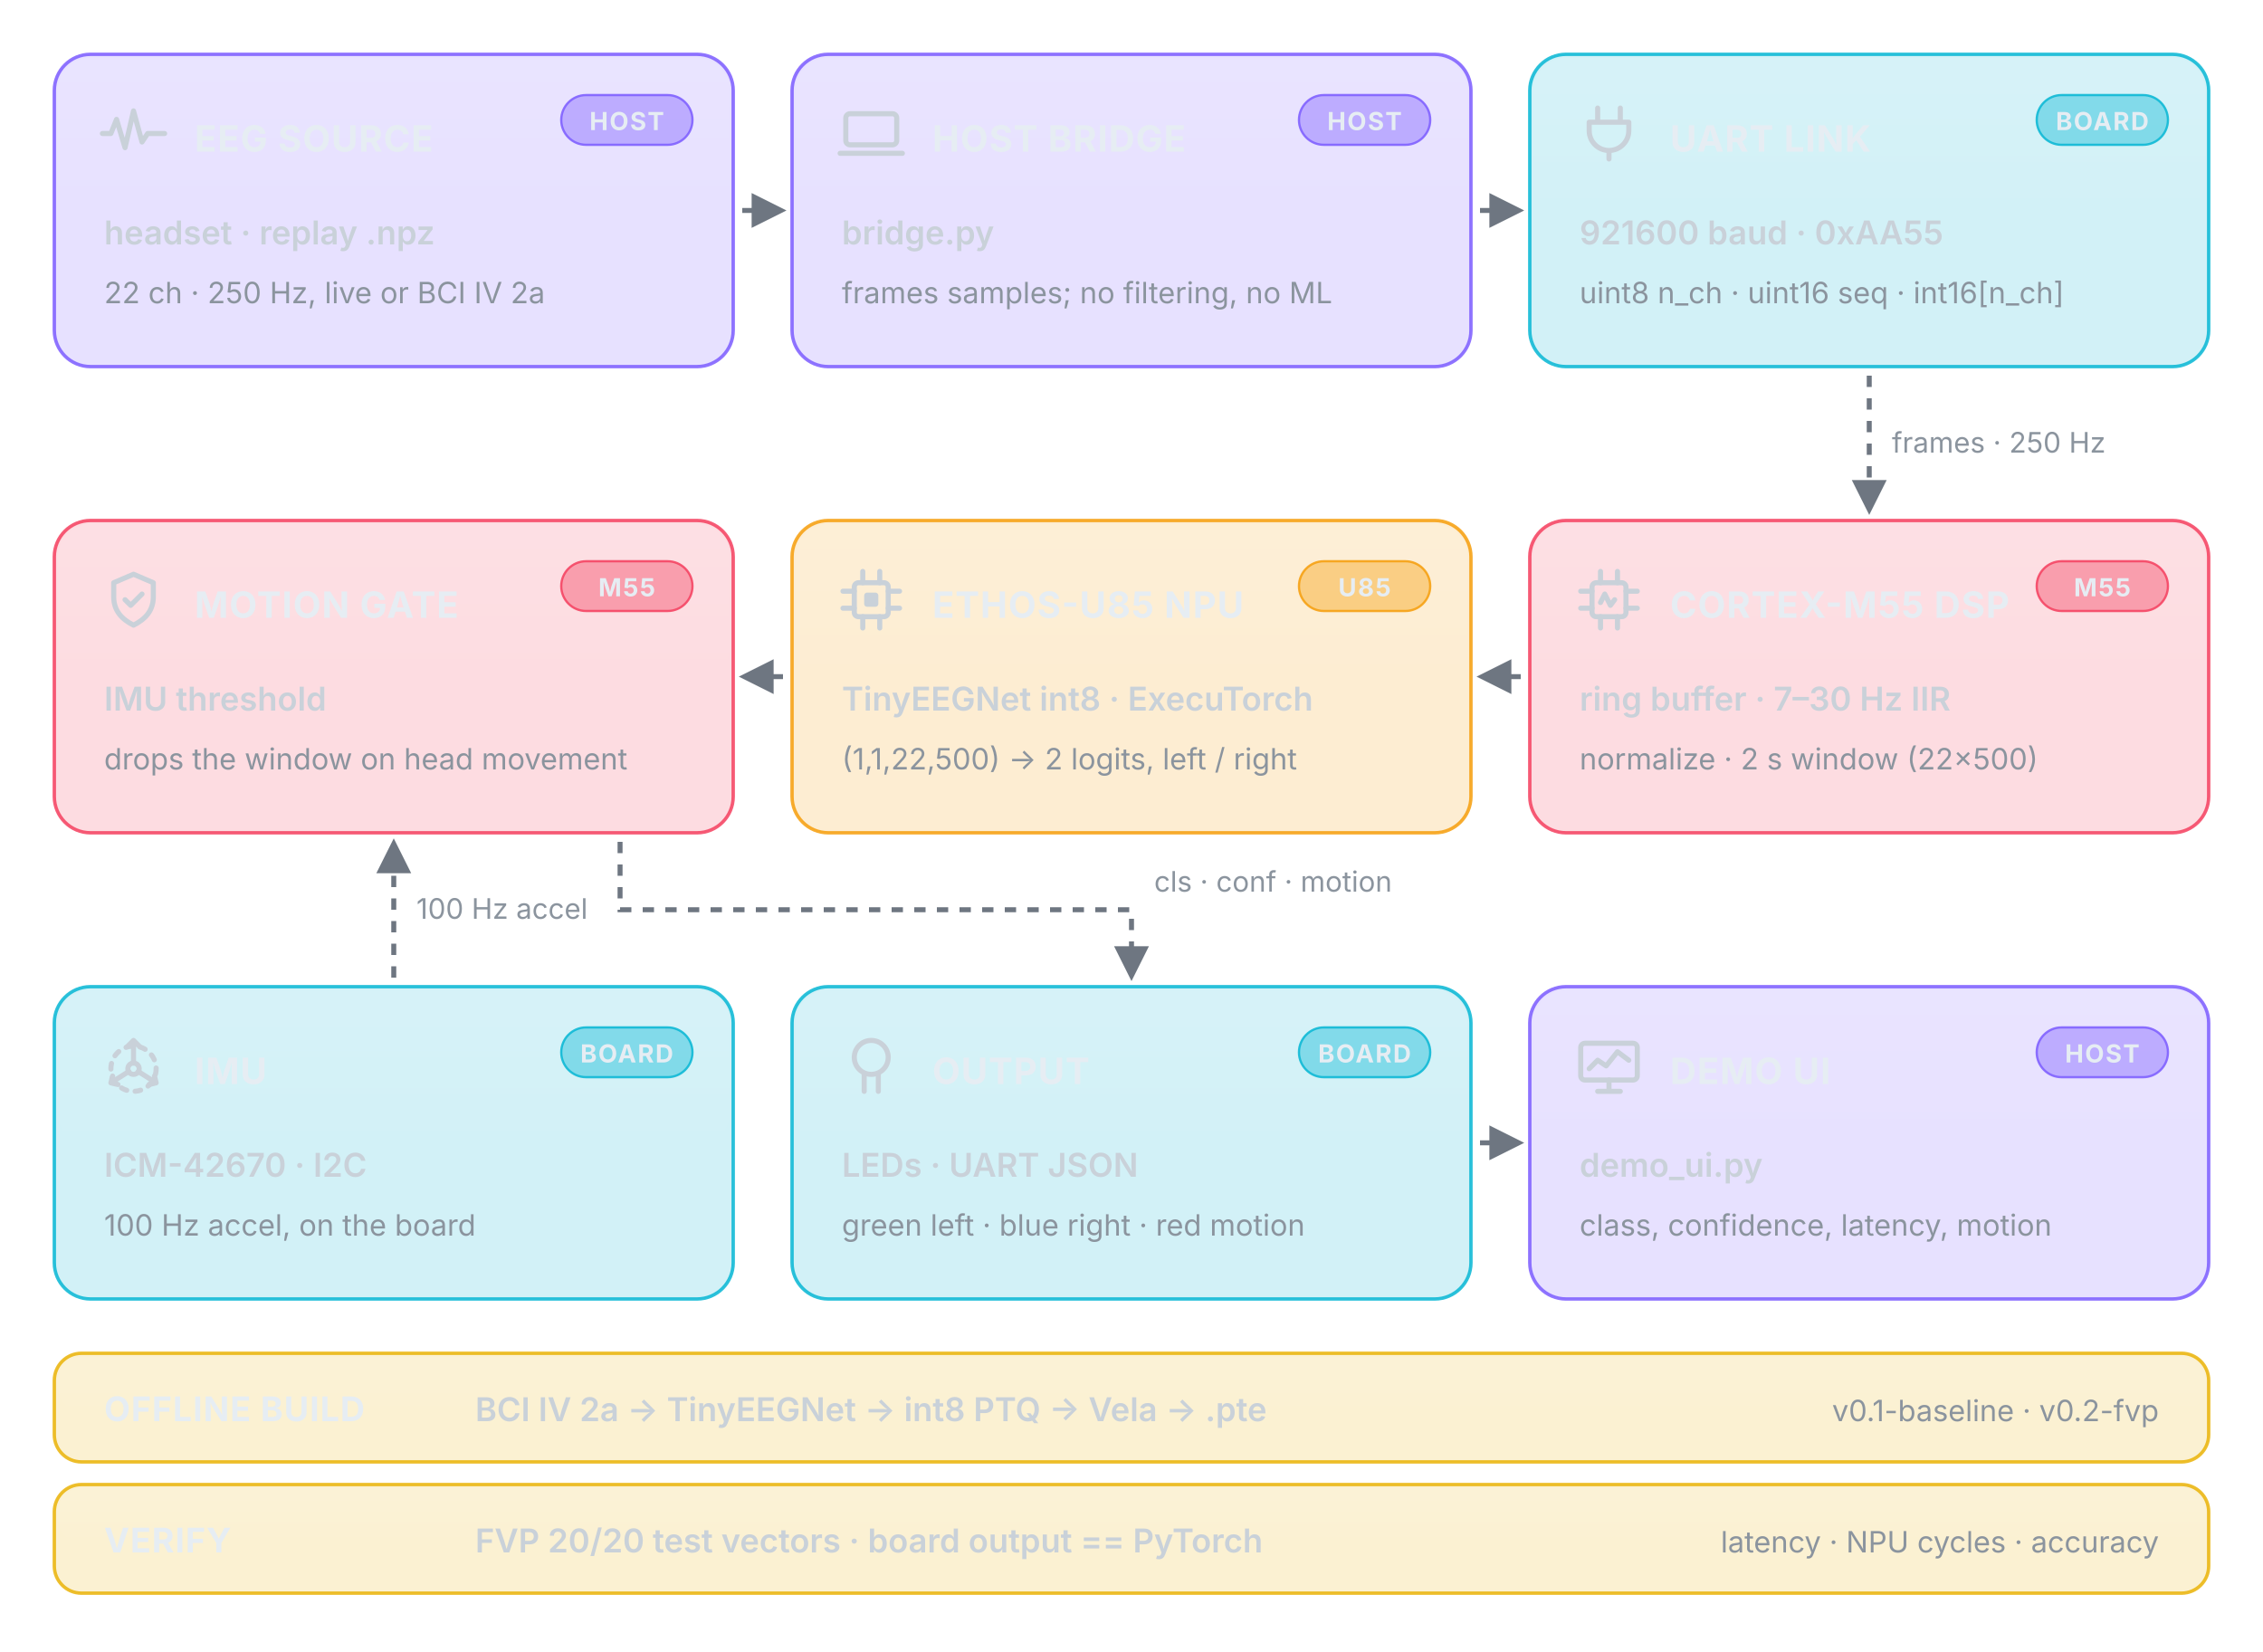
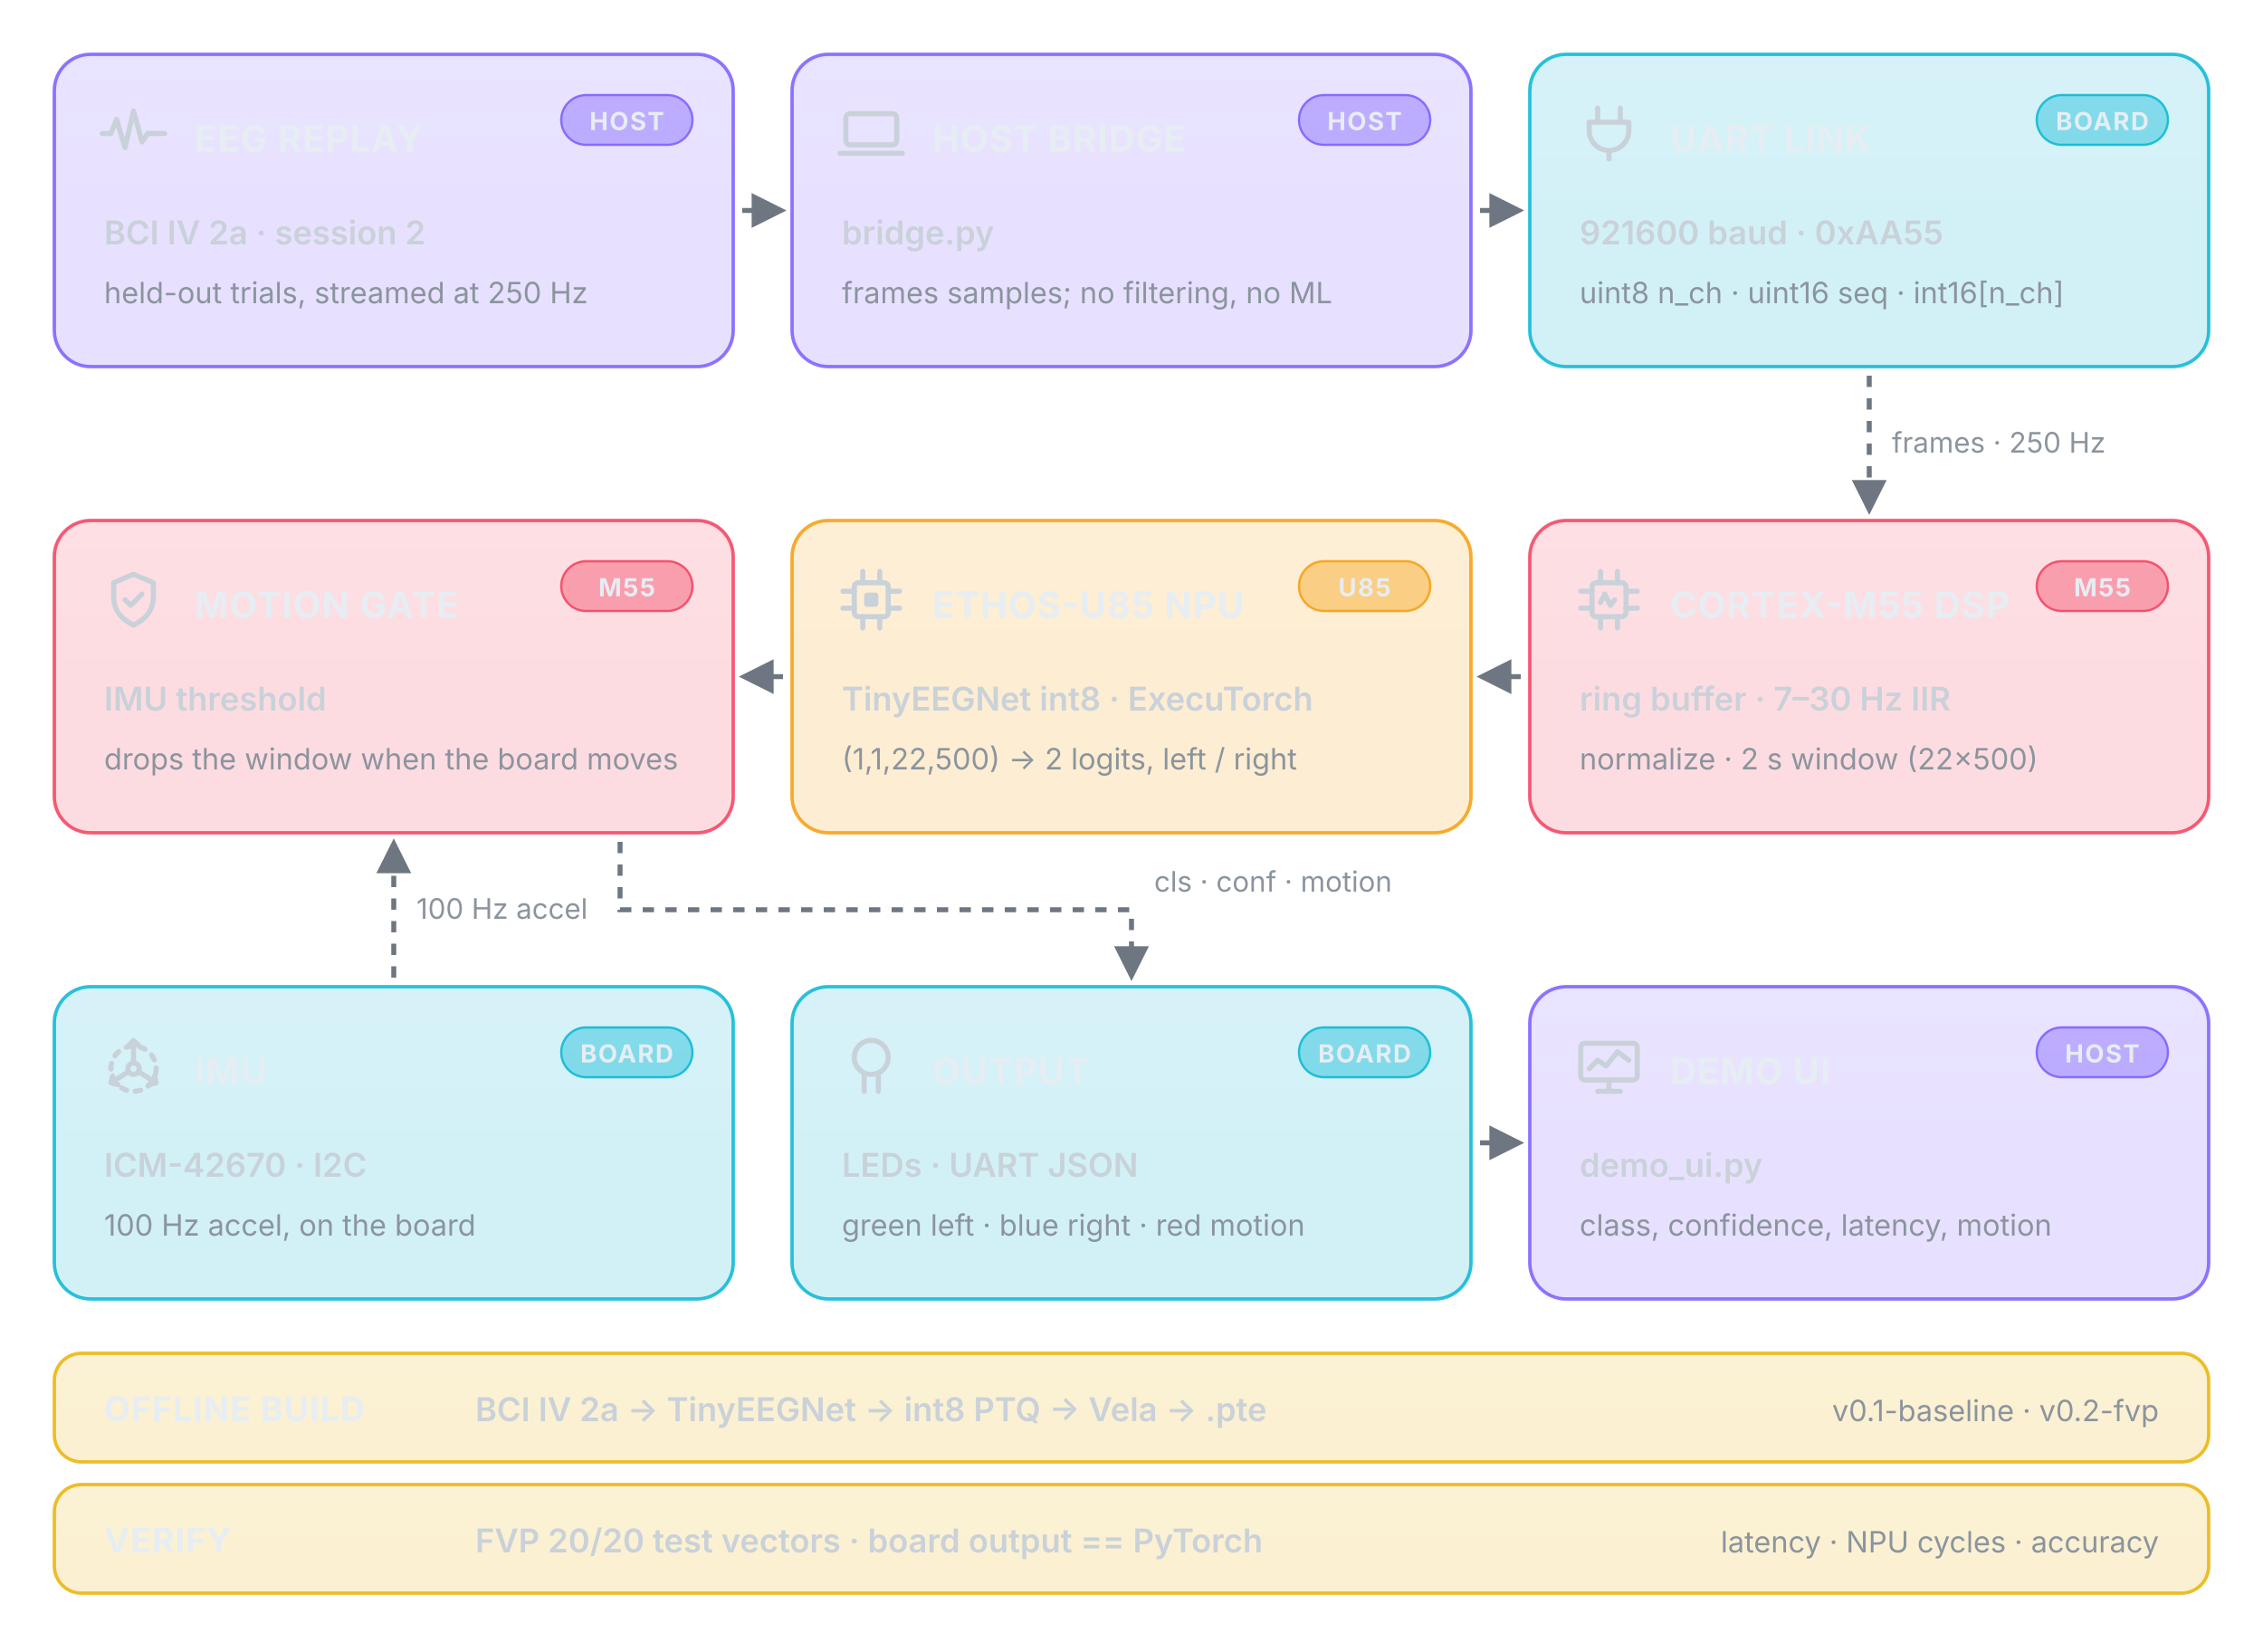
<svg xmlns="http://www.w3.org/2000/svg" viewBox="0 0 1000 730" width="1000" height="730" font-family="Inter, -apple-system, 'Segoe UI', Helvetica, Arial, sans-serif">
  <defs>
    <marker id="ah" viewBox="0 0 10 10" refX="9" refY="5" markerWidth="7" markerHeight="7" orient="auto-start-reverse">
      <path d="M0,0 L10,5 L0,10 z" fill="#6e7681" />
    </marker>
    <linearGradient id="sheen" x1="0" y1="0" x2="0" y2="1">
      <stop offset="0" stop-color="#ffffff" stop-opacity="0.1" />
      <stop offset="1" stop-color="#ffffff" stop-opacity="0" />
    </linearGradient>
  </defs>
  <rect x="24" y="24" width="300" height="138" rx="16" fill="rgba(124,92,255,0.18)" stroke="rgba(124,92,255,0.85)" stroke-width="1.5" />
  <rect x="25.5" y="25.5" width="297" height="69.0" rx="14.5" fill="url(#sheen)" />
  <g transform="translate(44,44) scale(1.25)" fill="none" stroke="#c9d1d9" stroke-width="1.8" stroke-linecap="round" stroke-linejoin="round">
    <path d="M1 12h3l2-5 3 10 3-13 3 11 2-3h6" stroke-dasharray="56 56">
      <animate attributeName="stroke-dashoffset" values="0;-112" dur="2.4s" repeatCount="indefinite" />
    </path>
  </g>
-   <text x="86" y="67" font-size="16" font-weight="700" letter-spacing="0.4" fill="#e6edf3">EEG SOURCE</text>
+   <text x="86" y="67" font-size="16" font-weight="700" letter-spacing="0.4" fill="#e6edf3">EEG REPLAY</text>
  <rect x="248" y="42" width="58" height="22" rx="11" fill="rgba(124,92,255,0.4)" stroke="rgba(124,92,255,0.85)" stroke-width="1" />
  <text x="277" y="57.5" font-size="11" font-weight="700" letter-spacing="0.6" text-anchor="middle" fill="#e6edf3">HOST</text>
-   <text x="46" y="108" font-size="14.5" font-weight="600" fill="#c9d1d9">headset · replay .npz</text>
-   <text x="46" y="134" font-size="13" fill="#8b949e">22 ch · 250 Hz, live or BCI IV 2a</text>
+   <text x="46" y="108" font-size="14.5" font-weight="600" fill="#c9d1d9">BCI IV 2a · session 2</text>
+   <text x="46" y="134" font-size="13" fill="#8b949e">held-out trials, streamed at 250 Hz</text>
  <rect x="350" y="24" width="300" height="138" rx="16" fill="rgba(124,92,255,0.18)" stroke="rgba(124,92,255,0.85)" stroke-width="1.5" />
  <rect x="351.5" y="25.5" width="297" height="69.0" rx="14.5" fill="url(#sheen)" />
  <g transform="translate(370,44) scale(1.25)" fill="none" stroke="#c9d1d9" stroke-width="1.8" stroke-linecap="round" stroke-linejoin="round">
    <rect x="3" y="5" width="18" height="11" rx="1.5" />
    <path d="M1 19h22" />
  </g>
  <text x="412" y="67" font-size="16" font-weight="700" letter-spacing="0.4" fill="#e6edf3">HOST BRIDGE</text>
  <rect x="574" y="42" width="58" height="22" rx="11" fill="rgba(124,92,255,0.4)" stroke="rgba(124,92,255,0.85)" stroke-width="1" />
  <text x="603" y="57.5" font-size="11" font-weight="700" letter-spacing="0.6" text-anchor="middle" fill="#e6edf3">HOST</text>
  <text x="372" y="108" font-size="14.5" font-weight="600" fill="#c9d1d9">bridge.py</text>
  <text x="372" y="134" font-size="13" fill="#8b949e">frames samples; no filtering, no ML</text>
  <rect x="676" y="24" width="300" height="138" rx="16" fill="rgba(6,182,212,0.18)" stroke="rgba(6,182,212,0.85)" stroke-width="1.5" />
  <rect x="677.5" y="25.5" width="297" height="69.0" rx="14.5" fill="url(#sheen)" />
  <g transform="translate(696,44) scale(1.25)" fill="none" stroke="#c9d1d9" stroke-width="1.8" stroke-linecap="round" stroke-linejoin="round">
    <path d="M8 3v5M16 3v5M5 8h14v3a7 7 0 0 1-14 0zM12 18v3" />
  </g>
  <text x="738" y="67" font-size="16" font-weight="700" letter-spacing="0.4" fill="#e6edf3">UART LINK</text>
  <rect x="900" y="42" width="58" height="22" rx="11" fill="rgba(6,182,212,0.4)" stroke="rgba(6,182,212,0.85)" stroke-width="1" />
  <text x="929" y="57.5" font-size="11" font-weight="700" letter-spacing="0.6" text-anchor="middle" fill="#e6edf3">BOARD</text>
  <text x="698" y="108" font-size="14.5" font-weight="600" fill="#c9d1d9">921600 baud · 0xAA55</text>
  <text x="698" y="134" font-size="13" fill="#8b949e">uint8 n_ch · uint16 seq · int16[n_ch]</text>
  <rect x="676" y="230" width="300" height="138" rx="16" fill="rgba(244,63,94,0.18)" stroke="rgba(244,63,94,0.85)" stroke-width="1.5" />
  <rect x="677.5" y="231.5" width="297" height="69.0" rx="14.5" fill="url(#sheen)" />
  <g transform="translate(696,250) scale(1.25)" fill="none" stroke="#c9d1d9" stroke-width="1.8" stroke-linecap="round" stroke-linejoin="round">
    <rect x="6" y="6" width="12" height="12" rx="1.5" />
    <path d="M9 2v4M15 2v4M9 18v4M15 18v4M2 9h4M2 15h4M18 9h4M18 15h4" />
    <path d="M9 13l1.5-3 2 4 1.5-2" />
  </g>
  <text x="738" y="273" font-size="16" font-weight="700" letter-spacing="0.4" fill="#e6edf3">CORTEX-M55 DSP</text>
  <rect x="900" y="248" width="58" height="22" rx="11" fill="rgba(244,63,94,0.4)" stroke="rgba(244,63,94,0.85)" stroke-width="1" />
  <text x="929" y="263.5" font-size="11" font-weight="700" letter-spacing="0.6" text-anchor="middle" fill="#e6edf3">M55</text>
  <text x="698" y="314" font-size="14.5" font-weight="600" fill="#c9d1d9">ring buffer · 7–30 Hz IIR</text>
  <text x="698" y="340" font-size="13" fill="#8b949e">normalize · 2 s window (22×500)</text>
  <rect x="350" y="230" width="300" height="138" rx="16" fill="rgba(245,158,11,0.18)" stroke="rgba(245,158,11,0.85)" stroke-width="1.5" />
  <rect x="351.5" y="231.5" width="297" height="69.0" rx="14.5" fill="url(#sheen)" />
  <g transform="translate(370,250) scale(1.25)" fill="none" stroke="#c9d1d9" stroke-width="1.8" stroke-linecap="round" stroke-linejoin="round">
    <rect x="6" y="6" width="12" height="12" rx="1.5" />
    <path d="M9 2v4M15 2v4M9 18v4M15 18v4M2 9h4M2 15h4M18 9h4M18 15h4" />
    <rect x="9.5" y="9.5" width="5" height="5" rx="1" fill="#c9d1d9" stroke="none">
      <animate attributeName="opacity" values="1;0.25;1" dur="0.8s" repeatCount="indefinite" />
    </rect>
  </g>
  <text x="412" y="273" font-size="16" font-weight="700" letter-spacing="0.4" fill="#e6edf3">ETHOS-U85 NPU</text>
  <rect x="574" y="248" width="58" height="22" rx="11" fill="rgba(245,158,11,0.4)" stroke="rgba(245,158,11,0.85)" stroke-width="1" />
  <text x="603" y="263.5" font-size="11" font-weight="700" letter-spacing="0.6" text-anchor="middle" fill="#e6edf3">U85</text>
  <text x="372" y="314" font-size="14.5" font-weight="600" fill="#c9d1d9">TinyEEGNet int8 · ExecuTorch</text>
  <text x="372" y="340" font-size="13" fill="#8b949e">(1,1,22,500) → 2 logits, left / right</text>
  <rect x="24" y="230" width="300" height="138" rx="16" fill="rgba(244,63,94,0.18)" stroke="rgba(244,63,94,0.85)" stroke-width="1.5" />
  <rect x="25.5" y="231.5" width="297" height="69.0" rx="14.5" fill="url(#sheen)" />
  <g transform="translate(44,250) scale(1.25)" fill="none" stroke="#c9d1d9" stroke-width="1.8" stroke-linecap="round" stroke-linejoin="round">
    <path d="M12 3l7 3v5c0 5-3 8-7 10-4-2-7-5-7-10V6z" />
    <path d="M9 12l2 2 4-4">
      <animate attributeName="opacity" values="1;1;0;1" keyTimes="0;0.6;0.8;1" dur="3s" repeatCount="indefinite" />
    </path>
  </g>
  <text x="86" y="273" font-size="16" font-weight="700" letter-spacing="0.4" fill="#e6edf3">MOTION GATE</text>
  <rect x="248" y="248" width="58" height="22" rx="11" fill="rgba(244,63,94,0.4)" stroke="rgba(244,63,94,0.85)" stroke-width="1" />
  <text x="277" y="263.5" font-size="11" font-weight="700" letter-spacing="0.6" text-anchor="middle" fill="#e6edf3">M55</text>
  <text x="46" y="314" font-size="14.5" font-weight="600" fill="#c9d1d9">IMU threshold</text>
-   <text x="46" y="340" font-size="13" fill="#8b949e">drops the window on head movement</text>
+   <text x="46" y="340" font-size="13" fill="#8b949e">drops the window when the board moves</text>
  <rect x="24" y="436" width="300" height="138" rx="16" fill="rgba(6,182,212,0.18)" stroke="rgba(6,182,212,0.85)" stroke-width="1.5" />
  <rect x="25.5" y="437.5" width="297" height="69.0" rx="14.5" fill="url(#sheen)" />
  <g transform="translate(44,456) scale(1.25)" fill="none" stroke="#c9d1d9" stroke-width="1.8" stroke-linecap="round" stroke-linejoin="round">
    <circle cx="12" cy="13" r="2" />
    <path d="M12 11V3M10 5l2-2 2 2M13.7 14l6.3 4M17.5 18.6l2.5-.6-.6-2.4M10.3 14L4 18M6.5 18.6L4 18l.6-2.4" />
    <circle cx="12" cy="13" r="8" stroke-dasharray="2 3">
      <animate attributeName="opacity" values="0.9;0.1;0.9" dur="1.5s" repeatCount="indefinite" />
    </circle>
  </g>
  <text x="86" y="479" font-size="16" font-weight="700" letter-spacing="0.4" fill="#e6edf3">IMU</text>
  <rect x="248" y="454" width="58" height="22" rx="11" fill="rgba(6,182,212,0.4)" stroke="rgba(6,182,212,0.85)" stroke-width="1" />
  <text x="277" y="469.5" font-size="11" font-weight="700" letter-spacing="0.6" text-anchor="middle" fill="#e6edf3">BOARD</text>
  <text x="46" y="520" font-size="14.5" font-weight="600" fill="#c9d1d9">ICM-42670 · I2C</text>
  <text x="46" y="546" font-size="13" fill="#8b949e">100 Hz accel, on the board</text>
  <rect x="350" y="436" width="300" height="138" rx="16" fill="rgba(6,182,212,0.18)" stroke="rgba(6,182,212,0.85)" stroke-width="1.5" />
  <rect x="351.5" y="437.5" width="297" height="69.0" rx="14.5" fill="url(#sheen)" />
  <g transform="translate(370,456) scale(1.25)" fill="none" stroke="#c9d1d9" stroke-width="1.8" stroke-linecap="round" stroke-linejoin="round">
    <circle cx="12" cy="9" r="6" stroke="none">
      <animate attributeName="fill" values="#2da44e;#1f6feb;#cf222e" calcMode="discrete" dur="3s" repeatCount="indefinite" />
    </circle>
    <circle cx="12" cy="9" r="6" />
    <path d="M9.5 15v6M14.5 15v6" />
  </g>
  <text x="412" y="479" font-size="16" font-weight="700" letter-spacing="0.4" fill="#e6edf3">OUTPUT</text>
  <rect x="574" y="454" width="58" height="22" rx="11" fill="rgba(6,182,212,0.4)" stroke="rgba(6,182,212,0.85)" stroke-width="1" />
  <text x="603" y="469.5" font-size="11" font-weight="700" letter-spacing="0.6" text-anchor="middle" fill="#e6edf3">BOARD</text>
  <text x="372" y="520" font-size="14.5" font-weight="600" fill="#c9d1d9">LEDs · UART JSON</text>
  <text x="372" y="546" font-size="13" fill="#8b949e">green left · blue right · red motion</text>
  <rect x="676" y="436" width="300" height="138" rx="16" fill="rgba(124,92,255,0.18)" stroke="rgba(124,92,255,0.85)" stroke-width="1.5" />
  <rect x="677.5" y="437.5" width="297" height="69.0" rx="14.5" fill="url(#sheen)" />
  <g transform="translate(696,456) scale(1.25)" fill="none" stroke="#c9d1d9" stroke-width="1.8" stroke-linecap="round" stroke-linejoin="round">
    <rect x="2" y="4" width="20" height="13" rx="1.5" />
    <path d="M8 21h8M12 17v4" />
    <path d="M5 13l3-3 3 2 4-5 4 3" />
  </g>
  <text x="738" y="479" font-size="16" font-weight="700" letter-spacing="0.4" fill="#e6edf3">DEMO UI</text>
  <rect x="900" y="454" width="58" height="22" rx="11" fill="rgba(124,92,255,0.4)" stroke="rgba(124,92,255,0.85)" stroke-width="1" />
  <text x="929" y="469.5" font-size="11" font-weight="700" letter-spacing="0.6" text-anchor="middle" fill="#e6edf3">HOST</text>
  <text x="698" y="520" font-size="14.5" font-weight="600" fill="#c9d1d9">demo_ui.py</text>
  <text x="698" y="546" font-size="13" fill="#8b949e">class, confidence, latency, motion</text>
  <path d="M328,93.0 H346" fill="none" stroke="#6e7681" stroke-width="2.2" stroke-dasharray="5 5" marker-end="url(#ah)">
    <animate attributeName="stroke-dashoffset" from="10" to="0" dur="0.6s" repeatCount="indefinite" />
  </path>
  <path d="M654,93.0 H672" fill="none" stroke="#6e7681" stroke-width="2.2" stroke-dasharray="5 5" marker-end="url(#ah)">
    <animate attributeName="stroke-dashoffset" from="10" to="0" dur="0.6s" repeatCount="indefinite" />
  </path>
  <path d="M826.0,166 V226" fill="none" stroke="#6e7681" stroke-width="2.2" stroke-dasharray="5 5" marker-end="url(#ah)">
    <animate attributeName="stroke-dashoffset" from="10" to="0" dur="0.6s" repeatCount="indefinite" />
  </path>
  <text x="836.0" y="200" font-size="12.5" fill="#8b949e" text-anchor="start">frames · 250 Hz</text>
  <path d="M672,299.0 H654" fill="none" stroke="#6e7681" stroke-width="2.2" stroke-dasharray="5 5" marker-end="url(#ah)">
    <animate attributeName="stroke-dashoffset" from="10" to="0" dur="0.6s" repeatCount="indefinite" />
  </path>
  <path d="M346,299.0 H328" fill="none" stroke="#6e7681" stroke-width="2.2" stroke-dasharray="5 5" marker-end="url(#ah)">
    <animate attributeName="stroke-dashoffset" from="10" to="0" dur="0.6s" repeatCount="indefinite" />
  </path>
  <path d="M174.0,432 V372" fill="none" stroke="#6e7681" stroke-width="2.2" stroke-dasharray="5 5" marker-end="url(#ah)">
    <animate attributeName="stroke-dashoffset" from="10" to="0" dur="0.6s" repeatCount="indefinite" />
  </path>
  <text x="184.0" y="406" font-size="12.5" fill="#8b949e" text-anchor="start">100 Hz accel</text>
  <path d="M274,372 V402.0 H500.0 V432" fill="none" stroke="#6e7681" stroke-width="2.2" stroke-dasharray="5 5" marker-end="url(#ah)">
    <animate attributeName="stroke-dashoffset" from="10" to="0" dur="0.6s" repeatCount="indefinite" />
  </path>
  <text x="510.0" y="394.0" font-size="12.5" fill="#8b949e" text-anchor="start">cls · conf · motion</text>
  <path d="M654,505.0 H672" fill="none" stroke="#6e7681" stroke-width="2.2" stroke-dasharray="5 5" marker-end="url(#ah)">
    <animate attributeName="stroke-dashoffset" from="10" to="0" dur="0.6s" repeatCount="indefinite" />
  </path>
  <rect x="24" y="598" width="952" height="48" rx="12" fill="rgba(234,179,8,0.18)" stroke="rgba(234,179,8,0.85)" stroke-width="1.5" />
  <rect x="25.5" y="599.5" width="949" height="24.0" rx="10.5" fill="url(#sheen)" />
  <text x="46" y="628" font-size="15" font-weight="700" letter-spacing="0.4" fill="#e6edf3">OFFLINE BUILD</text>
  <text x="210" y="628" font-size="14.5" font-weight="600" fill="#c9d1d9">BCI IV 2a → TinyEEGNet → int8 PTQ → Vela → .pte</text>
  <text x="954" y="628" font-size="13" text-anchor="end" fill="#8b949e">v0.1-baseline · v0.2-fvp</text>
  <rect x="24" y="656" width="952" height="48" rx="12" fill="rgba(234,179,8,0.18)" stroke="rgba(234,179,8,0.85)" stroke-width="1.5" />
  <rect x="25.5" y="657.5" width="949" height="24.0" rx="10.5" fill="url(#sheen)" />
  <text x="46" y="686" font-size="15" font-weight="700" letter-spacing="0.4" fill="#e6edf3">VERIFY</text>
  <text x="210" y="686" font-size="14.5" font-weight="600" fill="#c9d1d9">FVP 20/20 test vectors · board output == PyTorch</text>
  <text x="954" y="686" font-size="13" text-anchor="end" fill="#8b949e">latency · NPU cycles · accuracy</text>
</svg>
